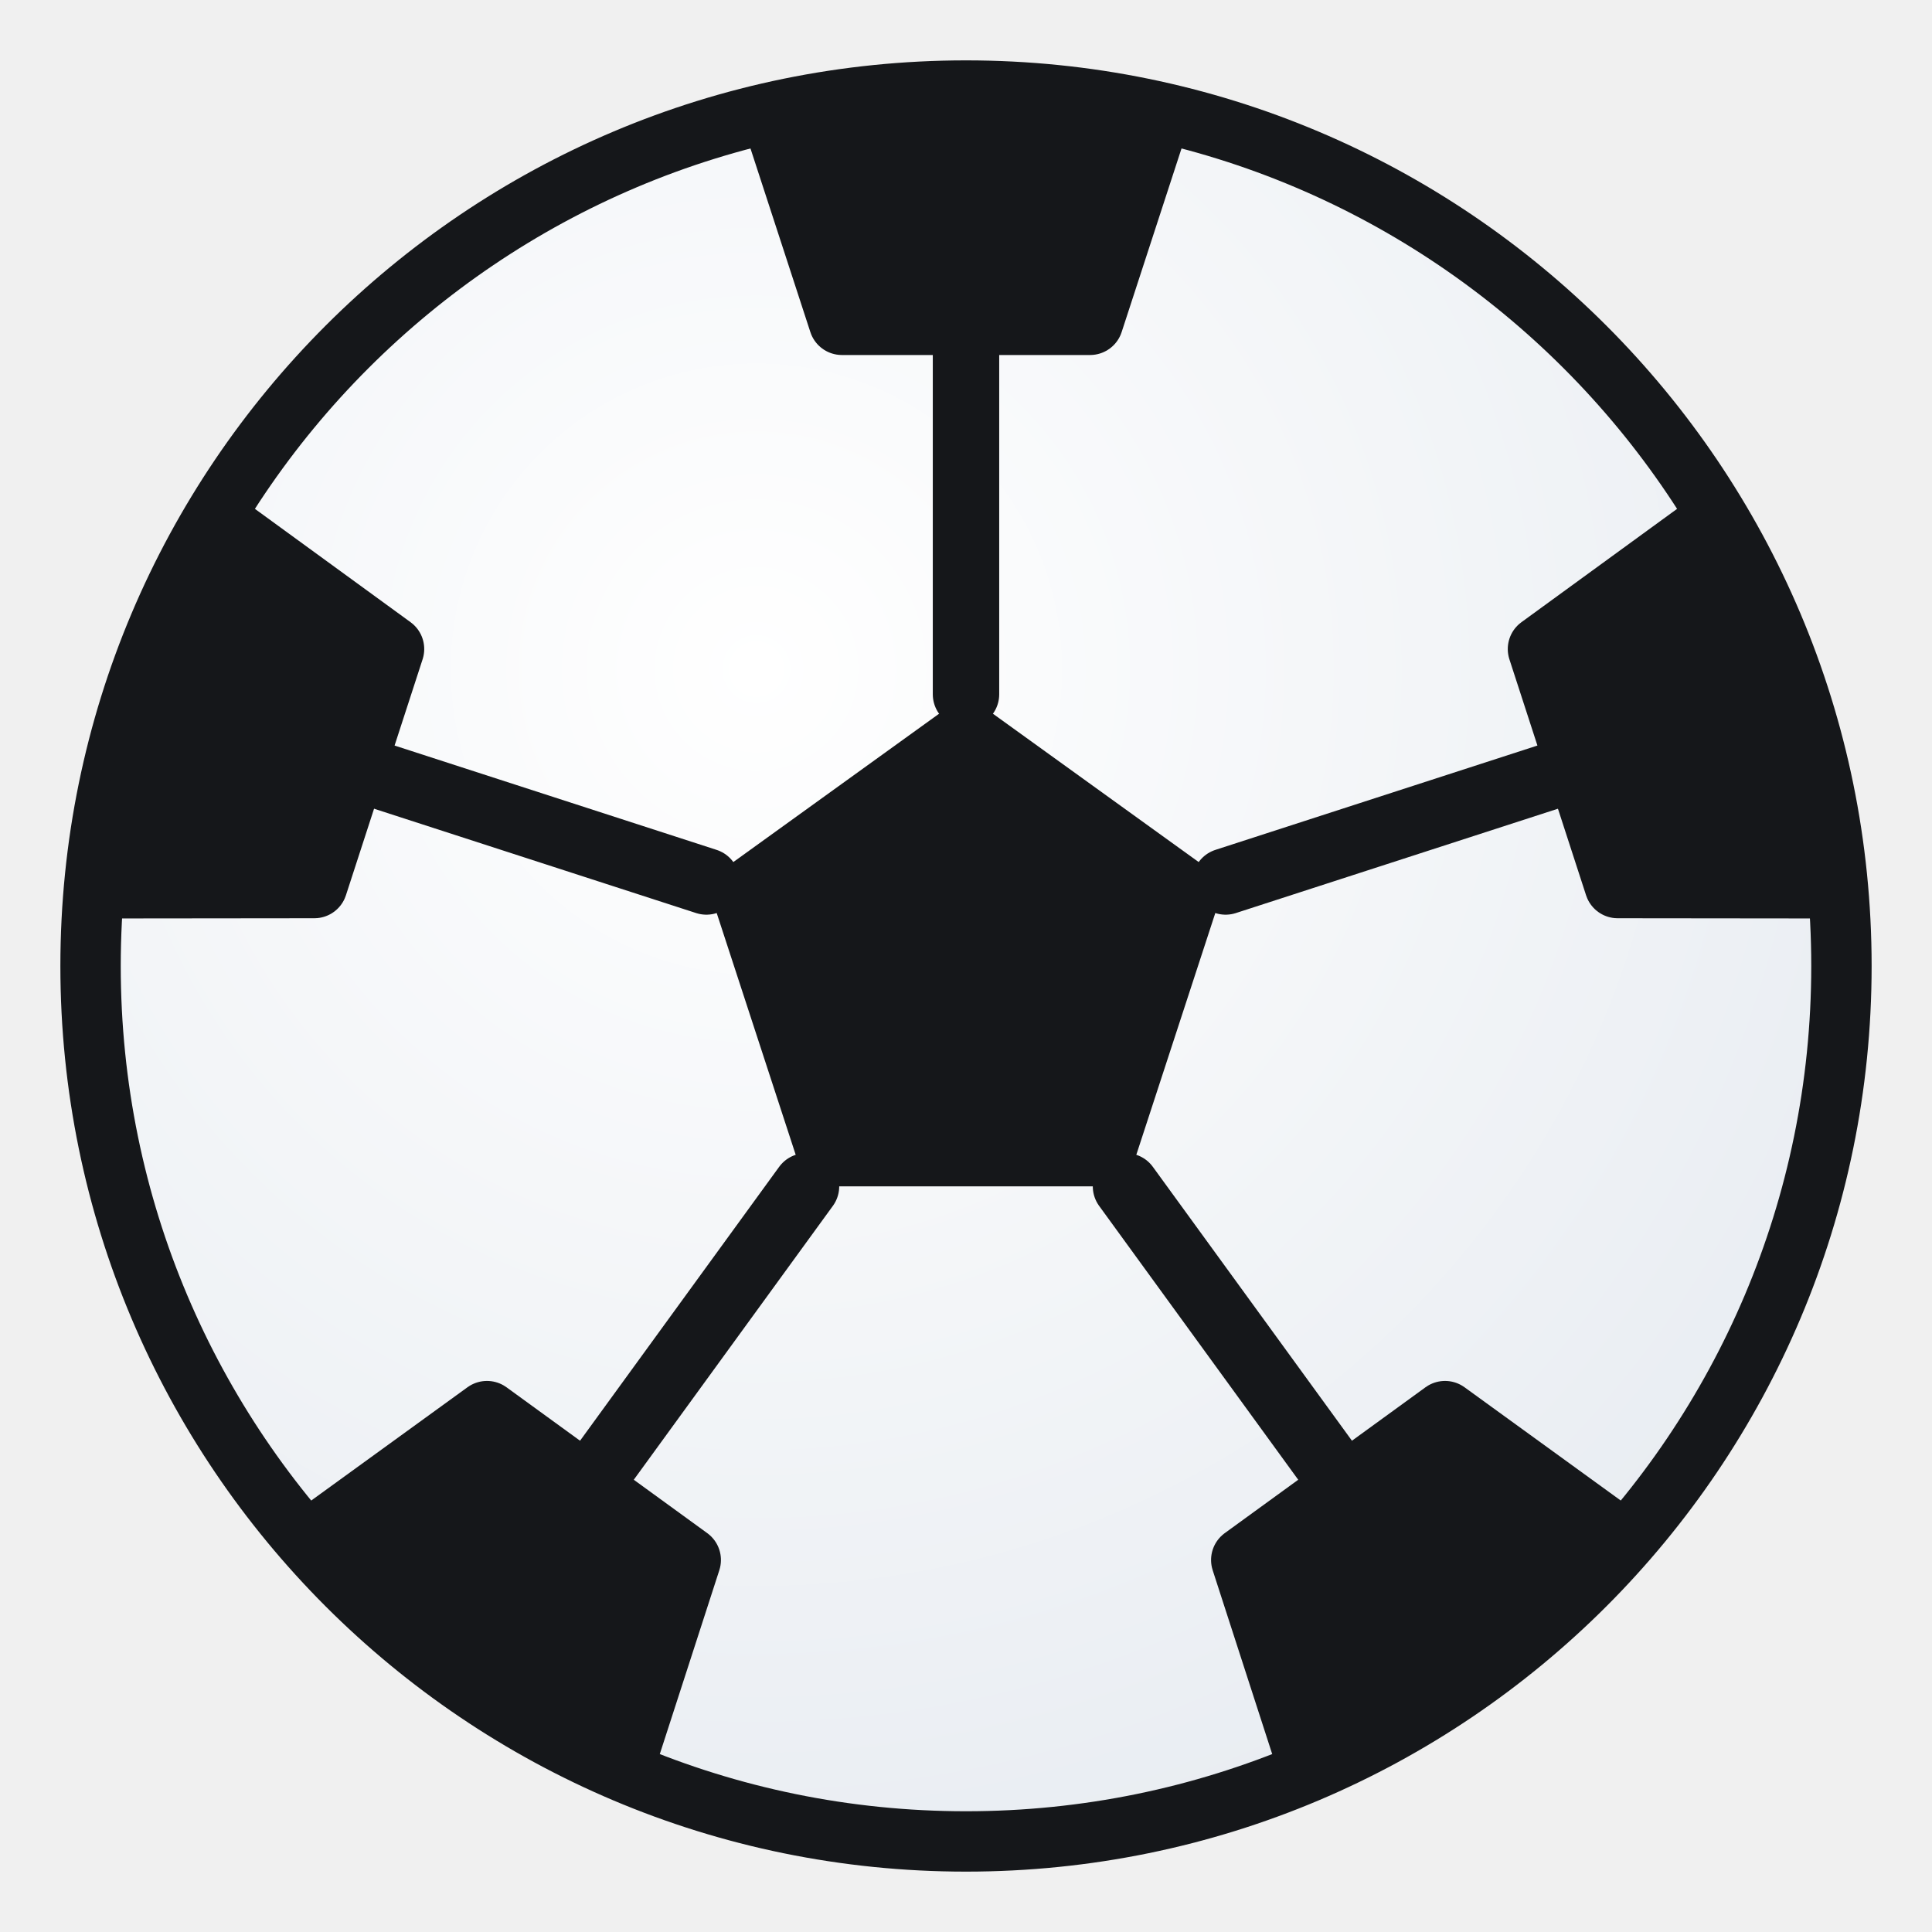
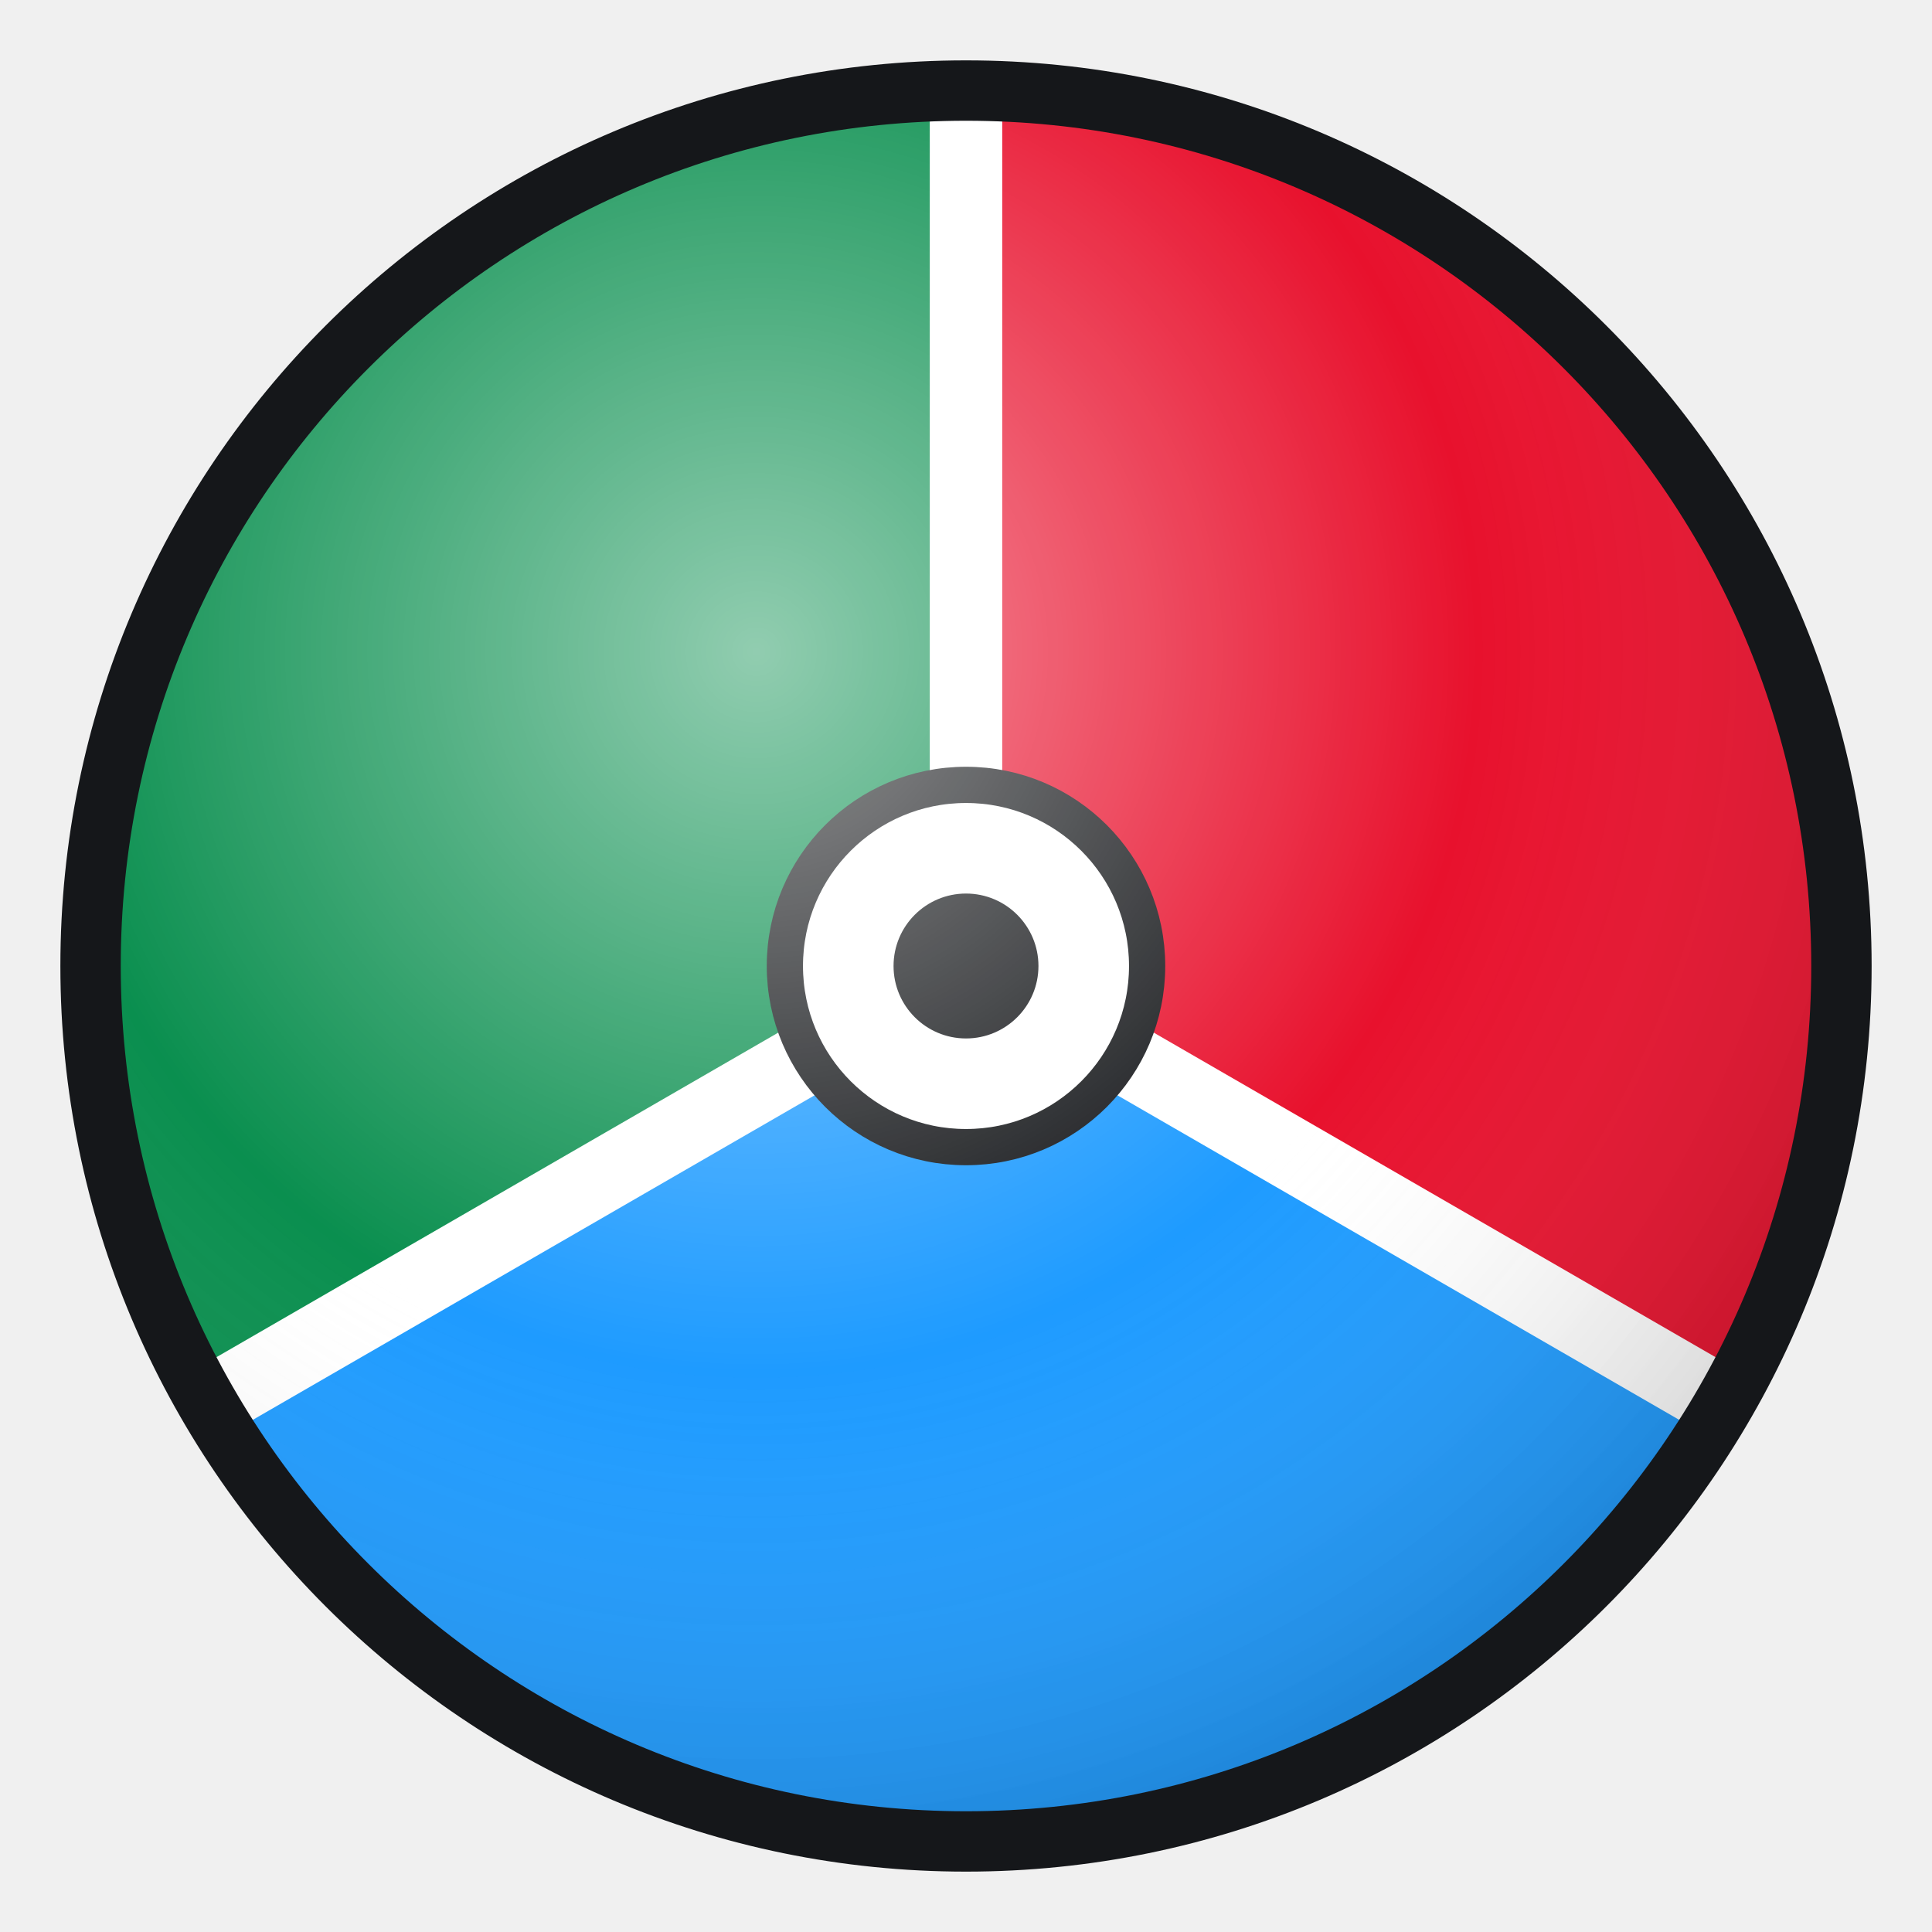
<svg xmlns="http://www.w3.org/2000/svg" viewBox="0 0 64 64" role="img" aria-label="Ballon de football">
  <defs>
-     <radialGradient id="ball-shade" cx="38%" cy="33%" r="70%">
-       <stop offset="0%" stop-color="#ffffff" />
-       <stop offset="100%" stop-color="#e9edf2" />
+     <radialGradient id="ball-sphere" cx="38%" cy="32%" r="75%">
+       <stop offset="0%" stop-color="#ffffff" stop-opacity="0.55" />
+       <stop offset="55%" stop-color="#ffffff" stop-opacity="0" />
+       <stop offset="100%" stop-color="#000000" stop-opacity="0.2" />
    </radialGradient>
    <clipPath id="ball-clip">
      <circle cx="32" cy="32" r="29" />
    </clipPath>
-     <polygon id="ball-pent" points="0,-7 6.66,-2.16 4.11,5.66 -4.11,5.66 -6.66,-2.16" fill="#15171a" />
  </defs>
-   <circle cx="32" cy="32" r="29" fill="url(#ball-shade)" stroke="#15171a" stroke-width="2" />
-   <g clip-path="url(#ball-clip)" fill="#15171a" stroke="#15171a" stroke-width="2.2" stroke-linecap="round" stroke-linejoin="round">
-     <polygon points="32,23 40.6,29.2 37.3,39.3 26.7,39.3 23.4,29.2" stroke="none" />
-     <line x1="32" y1="23" x2="32" y2="5" />
-     <line x1="40.6" y1="29.2" x2="57.7" y2="23.66" />
-     <line x1="37.3" y1="39.3" x2="47.87" y2="53.84" />
-     <line x1="26.7" y1="39.3" x2="16.13" y2="53.84" />
-     <line x1="23.4" y1="29.2" x2="6.3" y2="23.66" />
-     <use href="#ball-pent" transform="translate(32,5) rotate(0)" />
-     <use href="#ball-pent" transform="translate(57.7,23.66) rotate(72)" />
-     <use href="#ball-pent" transform="translate(47.87,53.84) rotate(144)" />
-     <use href="#ball-pent" transform="translate(16.13,53.84) rotate(216)" />
-     <use href="#ball-pent" transform="translate(6.3,23.66) rotate(288)" />
+   <circle cx="32" cy="32" r="29" fill="#ffffff" />
+   <g clip-path="url(#ball-clip)">
+     <path d="M32 32 L32 3 A29 29 0 0 1 57.1 46.5 Z" fill="#e8112d" />
+     <path d="M32 32 L57.1 46.5 A29 29 0 0 1 6.9 46.5 Z" fill="#1e9bff" />
+     <path d="M32 32 L6.9 46.5 A29 29 0 0 1 32 3 Z" fill="#0a8f4f" />
+     <g stroke="#ffffff" stroke-width="2.4" stroke-linecap="round">
+       <line x1="32" y1="32" x2="32" y2="3" />
+       <line x1="32" y1="32" x2="57.1" y2="46.5" />
+       <line x1="32" y1="32" x2="6.9" y2="46.5" />
+     </g>
+     <circle cx="32" cy="32" r="6" fill="#ffffff" stroke="#15171a" stroke-width="1.2" />
+     <circle cx="32" cy="32" r="2.4" fill="#15171a" />
  </g>
+   <circle cx="32" cy="32" r="29" fill="url(#ball-sphere)" />
+   <circle cx="32" cy="32" r="29" fill="none" stroke="#15171a" stroke-width="2" />
</svg>
